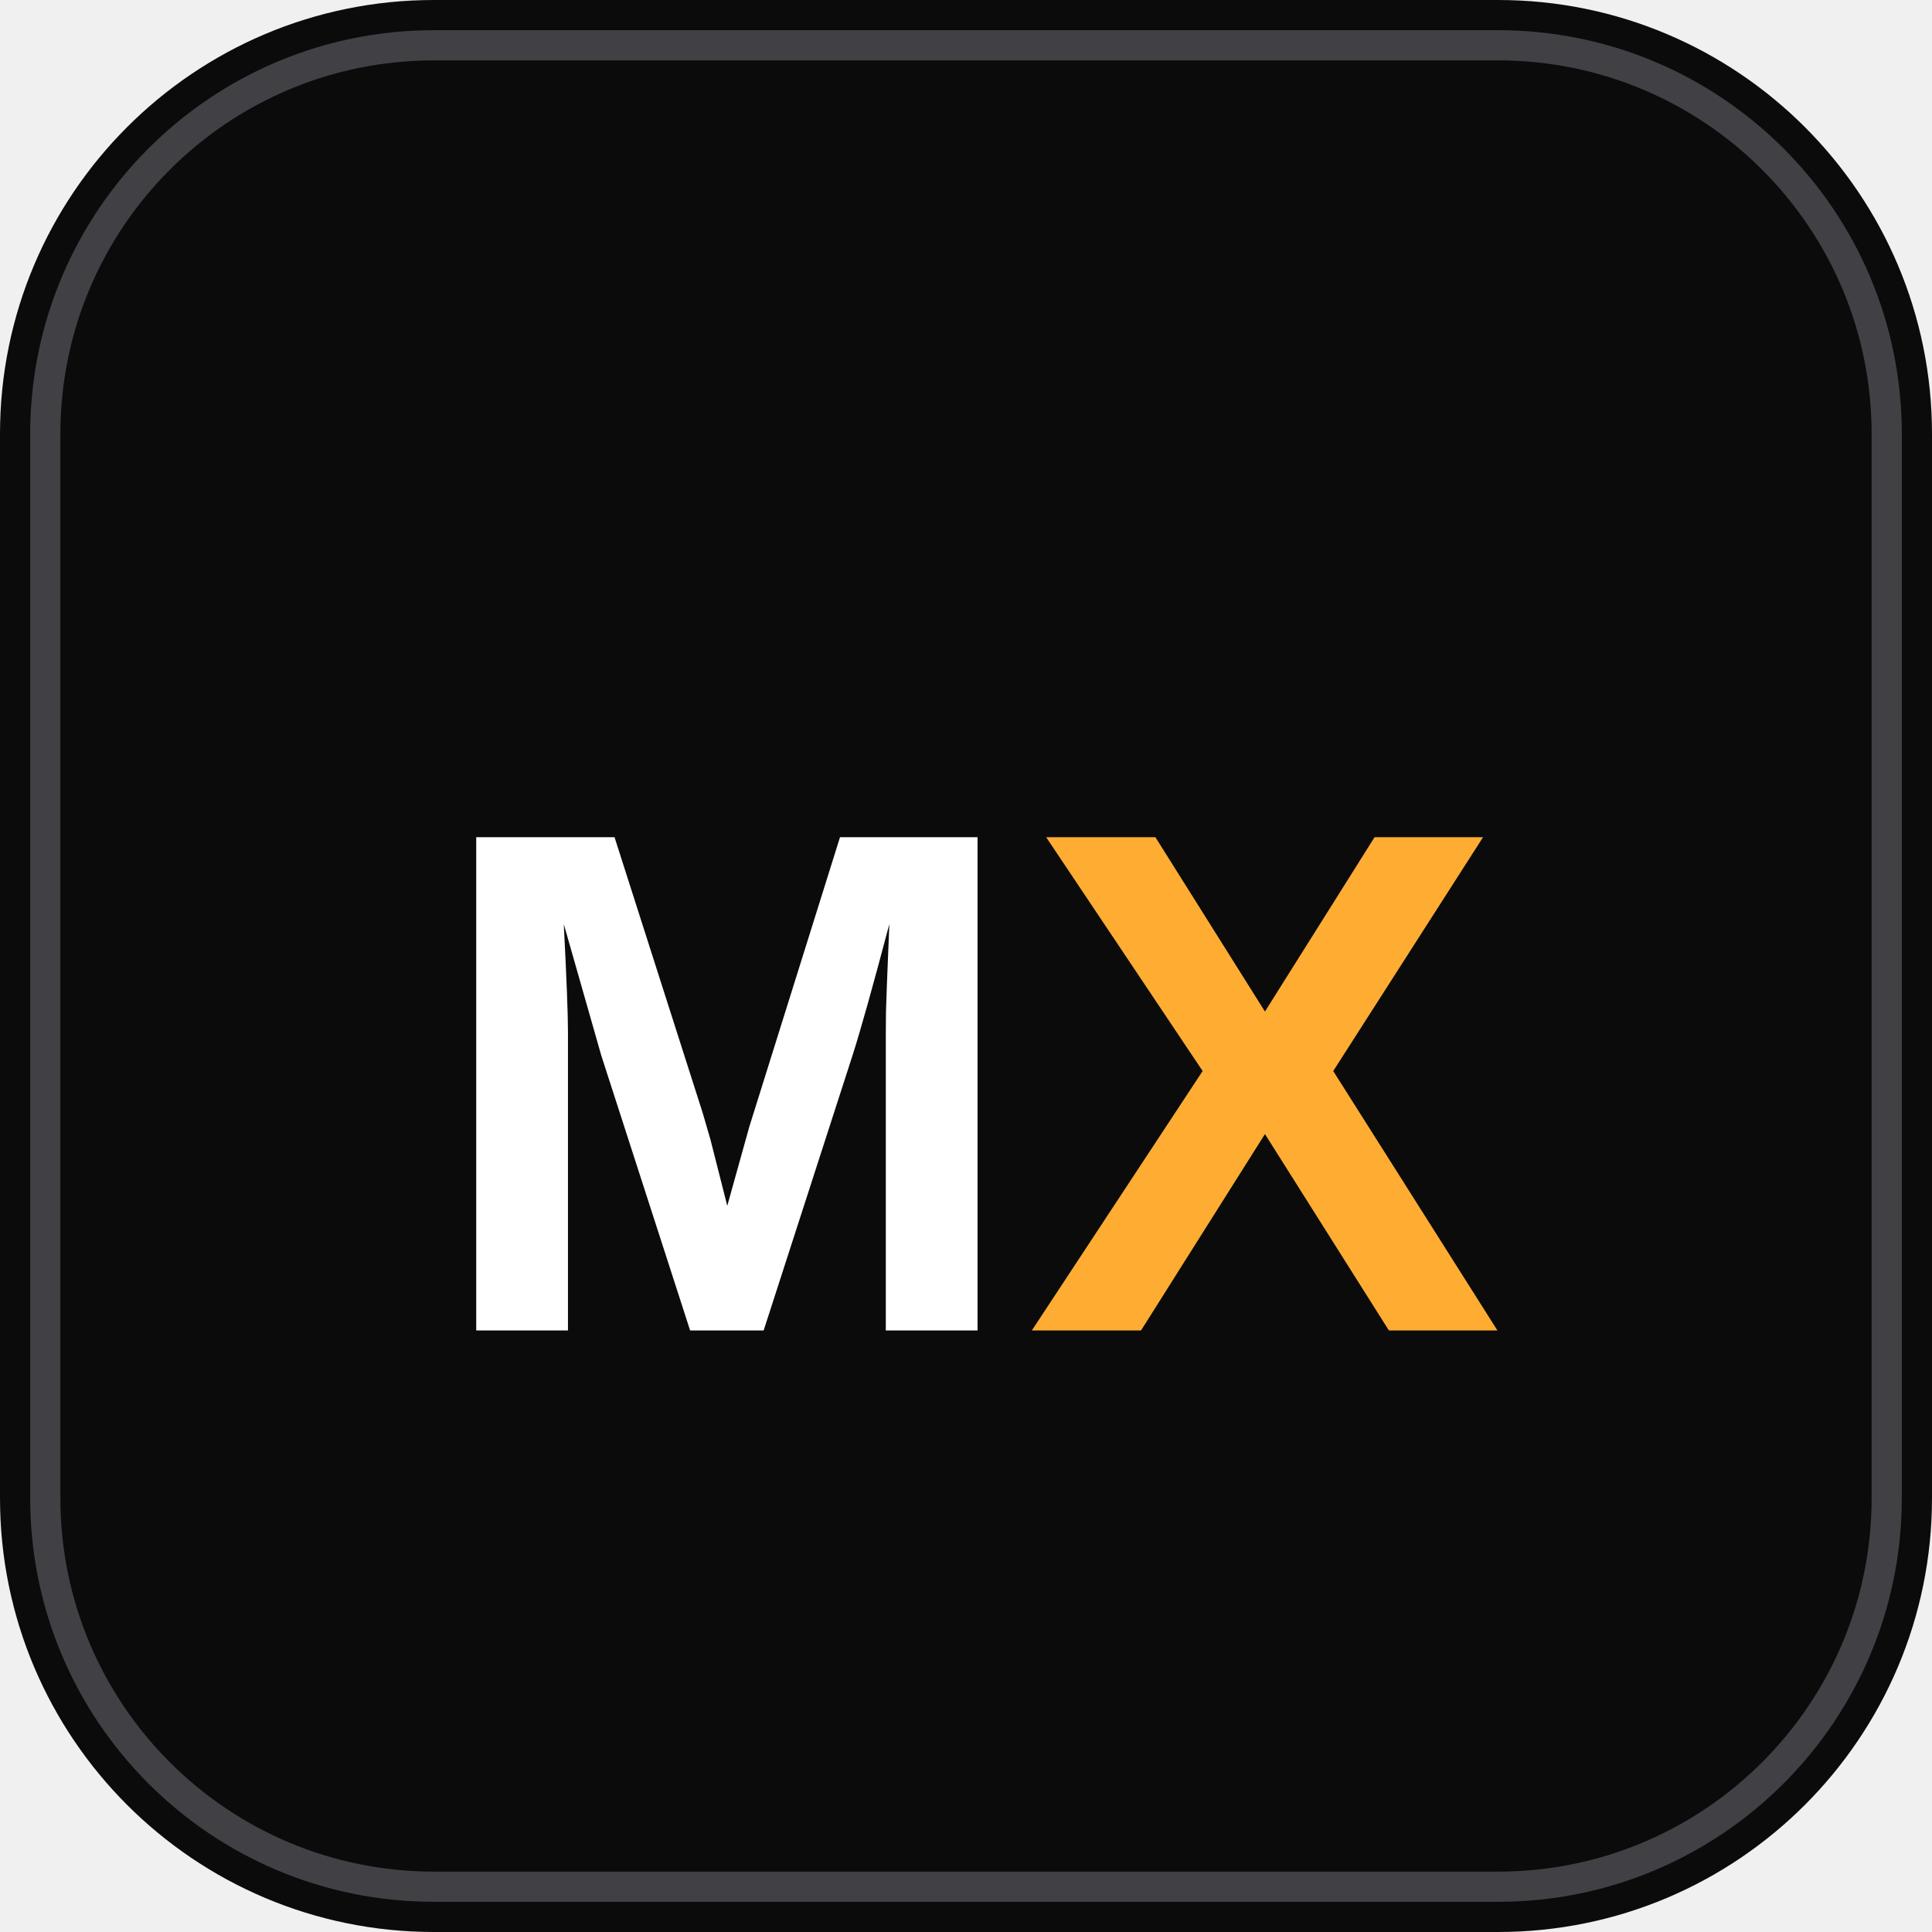
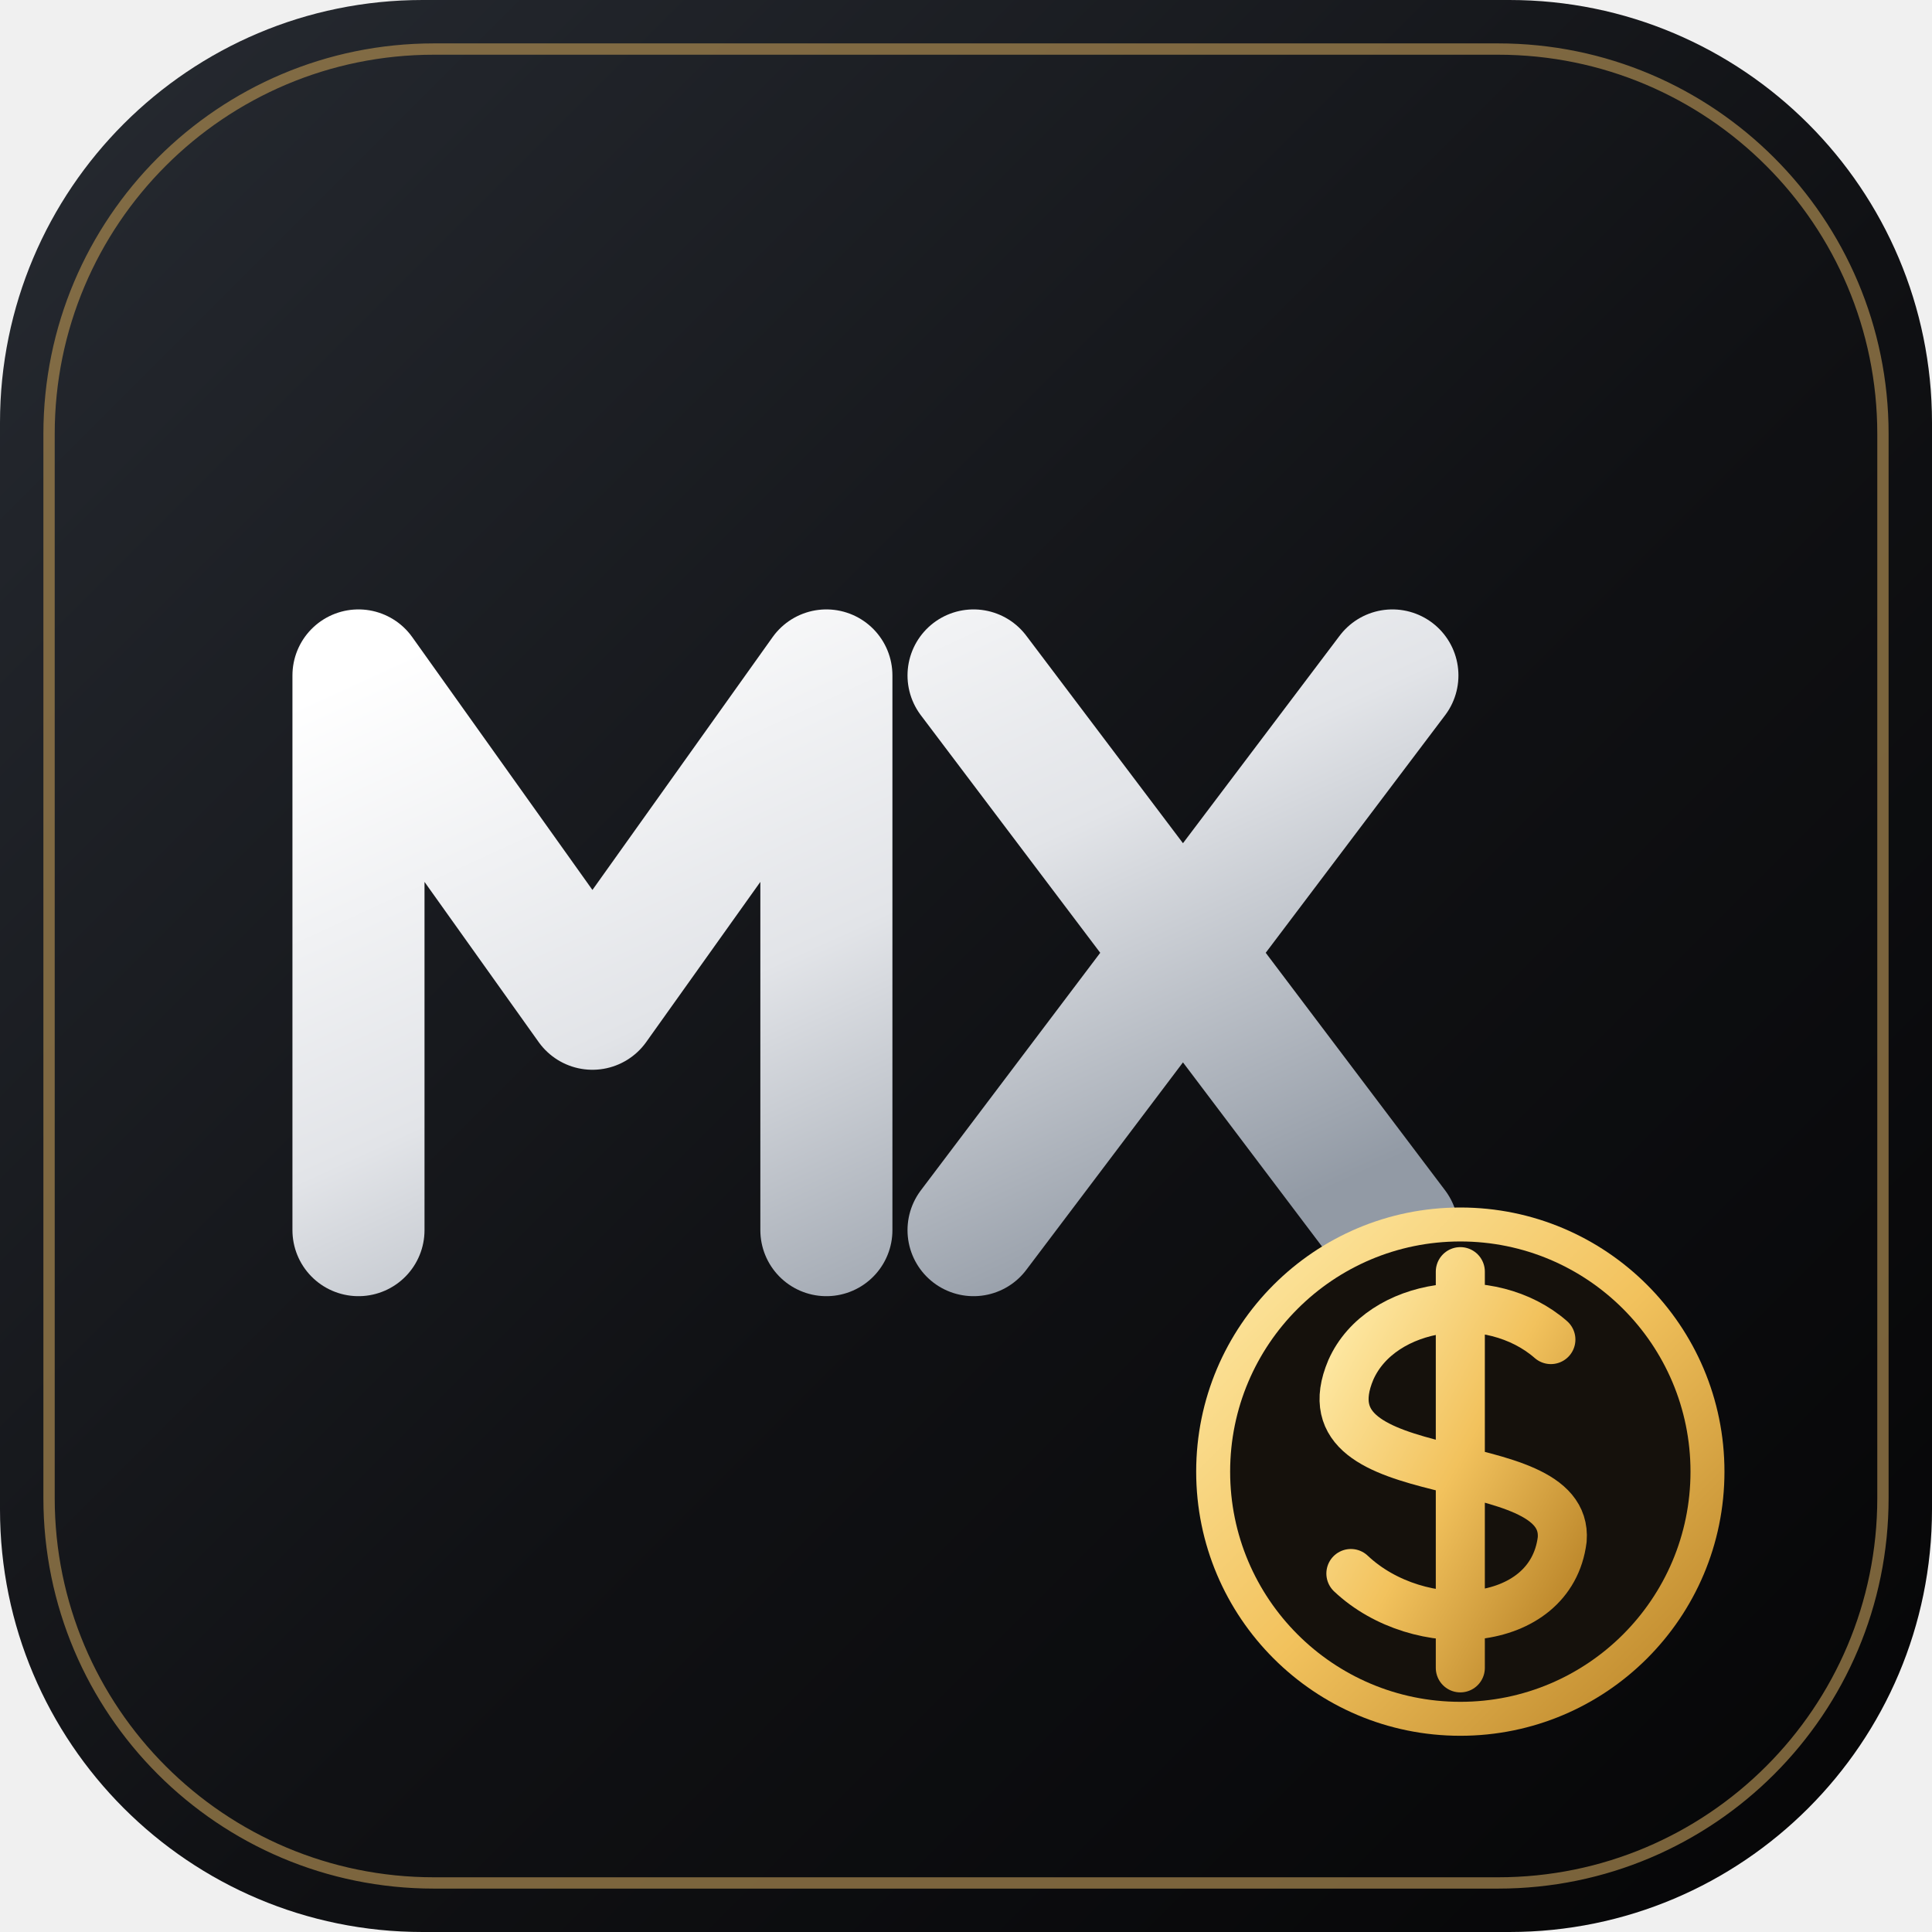
<svg xmlns="http://www.w3.org/2000/svg" viewBox="0 0 512 512">
-   <rect width="512" height="512" rx="115" fill="#0b0b0c" />
-   <rect x="12" y="12" width="488" height="488" rx="103" fill="none" stroke="#414145" stroke-width="8" />
-   <text x="50%" y="56%" text-anchor="middle" dominant-baseline="central" font-family="Arial,Helvetica,sans-serif" font-weight="900" font-size="190" fill="#fff">M<tspan fill="#ffad32">X</tspan>
-   </text>
+   <defs>
+     <linearGradient id="bg" x2="1" y2="1">
+       <stop stop-color="#272b32" />
+       <stop offset=".55" stop-color="#101114" />
+       <stop offset="1" stop-color="#050506" />
+     </linearGradient>
+     <linearGradient id="silver" x2=".85" y2="1">
+       <stop stop-color="#fff" />
+       <stop offset=".5" stop-color="#e2e4e8" />
+       <stop offset="1" stop-color="#929aa5" />
+     </linearGradient>
+     <linearGradient id="gold" x2="1" y2="1">
+       <stop stop-color="#ffedac" />
+       <stop offset=".5" stop-color="#f2c25d" />
+       <stop offset="1" stop-color="#b47e23" />
+     </linearGradient>
+   </defs>
+   <rect width="512" height="512" rx="112" fill="url(#bg)" />
+   <rect x="13" y="13" width="486" height="486" rx="102" stroke="#a0824c" stroke-width="3" fill="none" opacity=".75" />
+   <path d="M95 326V179L157 266L219 179V326 M258 179L369 326 M369 179L258 326" fill="none" stroke="url(#silver)" stroke-width="35" stroke-linecap="round" stroke-linejoin="round" />
+   <circle cx="387" cy="390" r="70" fill="url(#gold)" />
+   <circle cx="387" cy="390" r="61" fill="#15110c" />
+   <path d="M411 355C395 341 366 345 358 363C344 396 416 383 414 408C411 432 376 434 358 417M387 337V442" fill="none" stroke="url(#gold)" stroke-width="13" stroke-linecap="round" stroke-linejoin="round" />
</svg>
